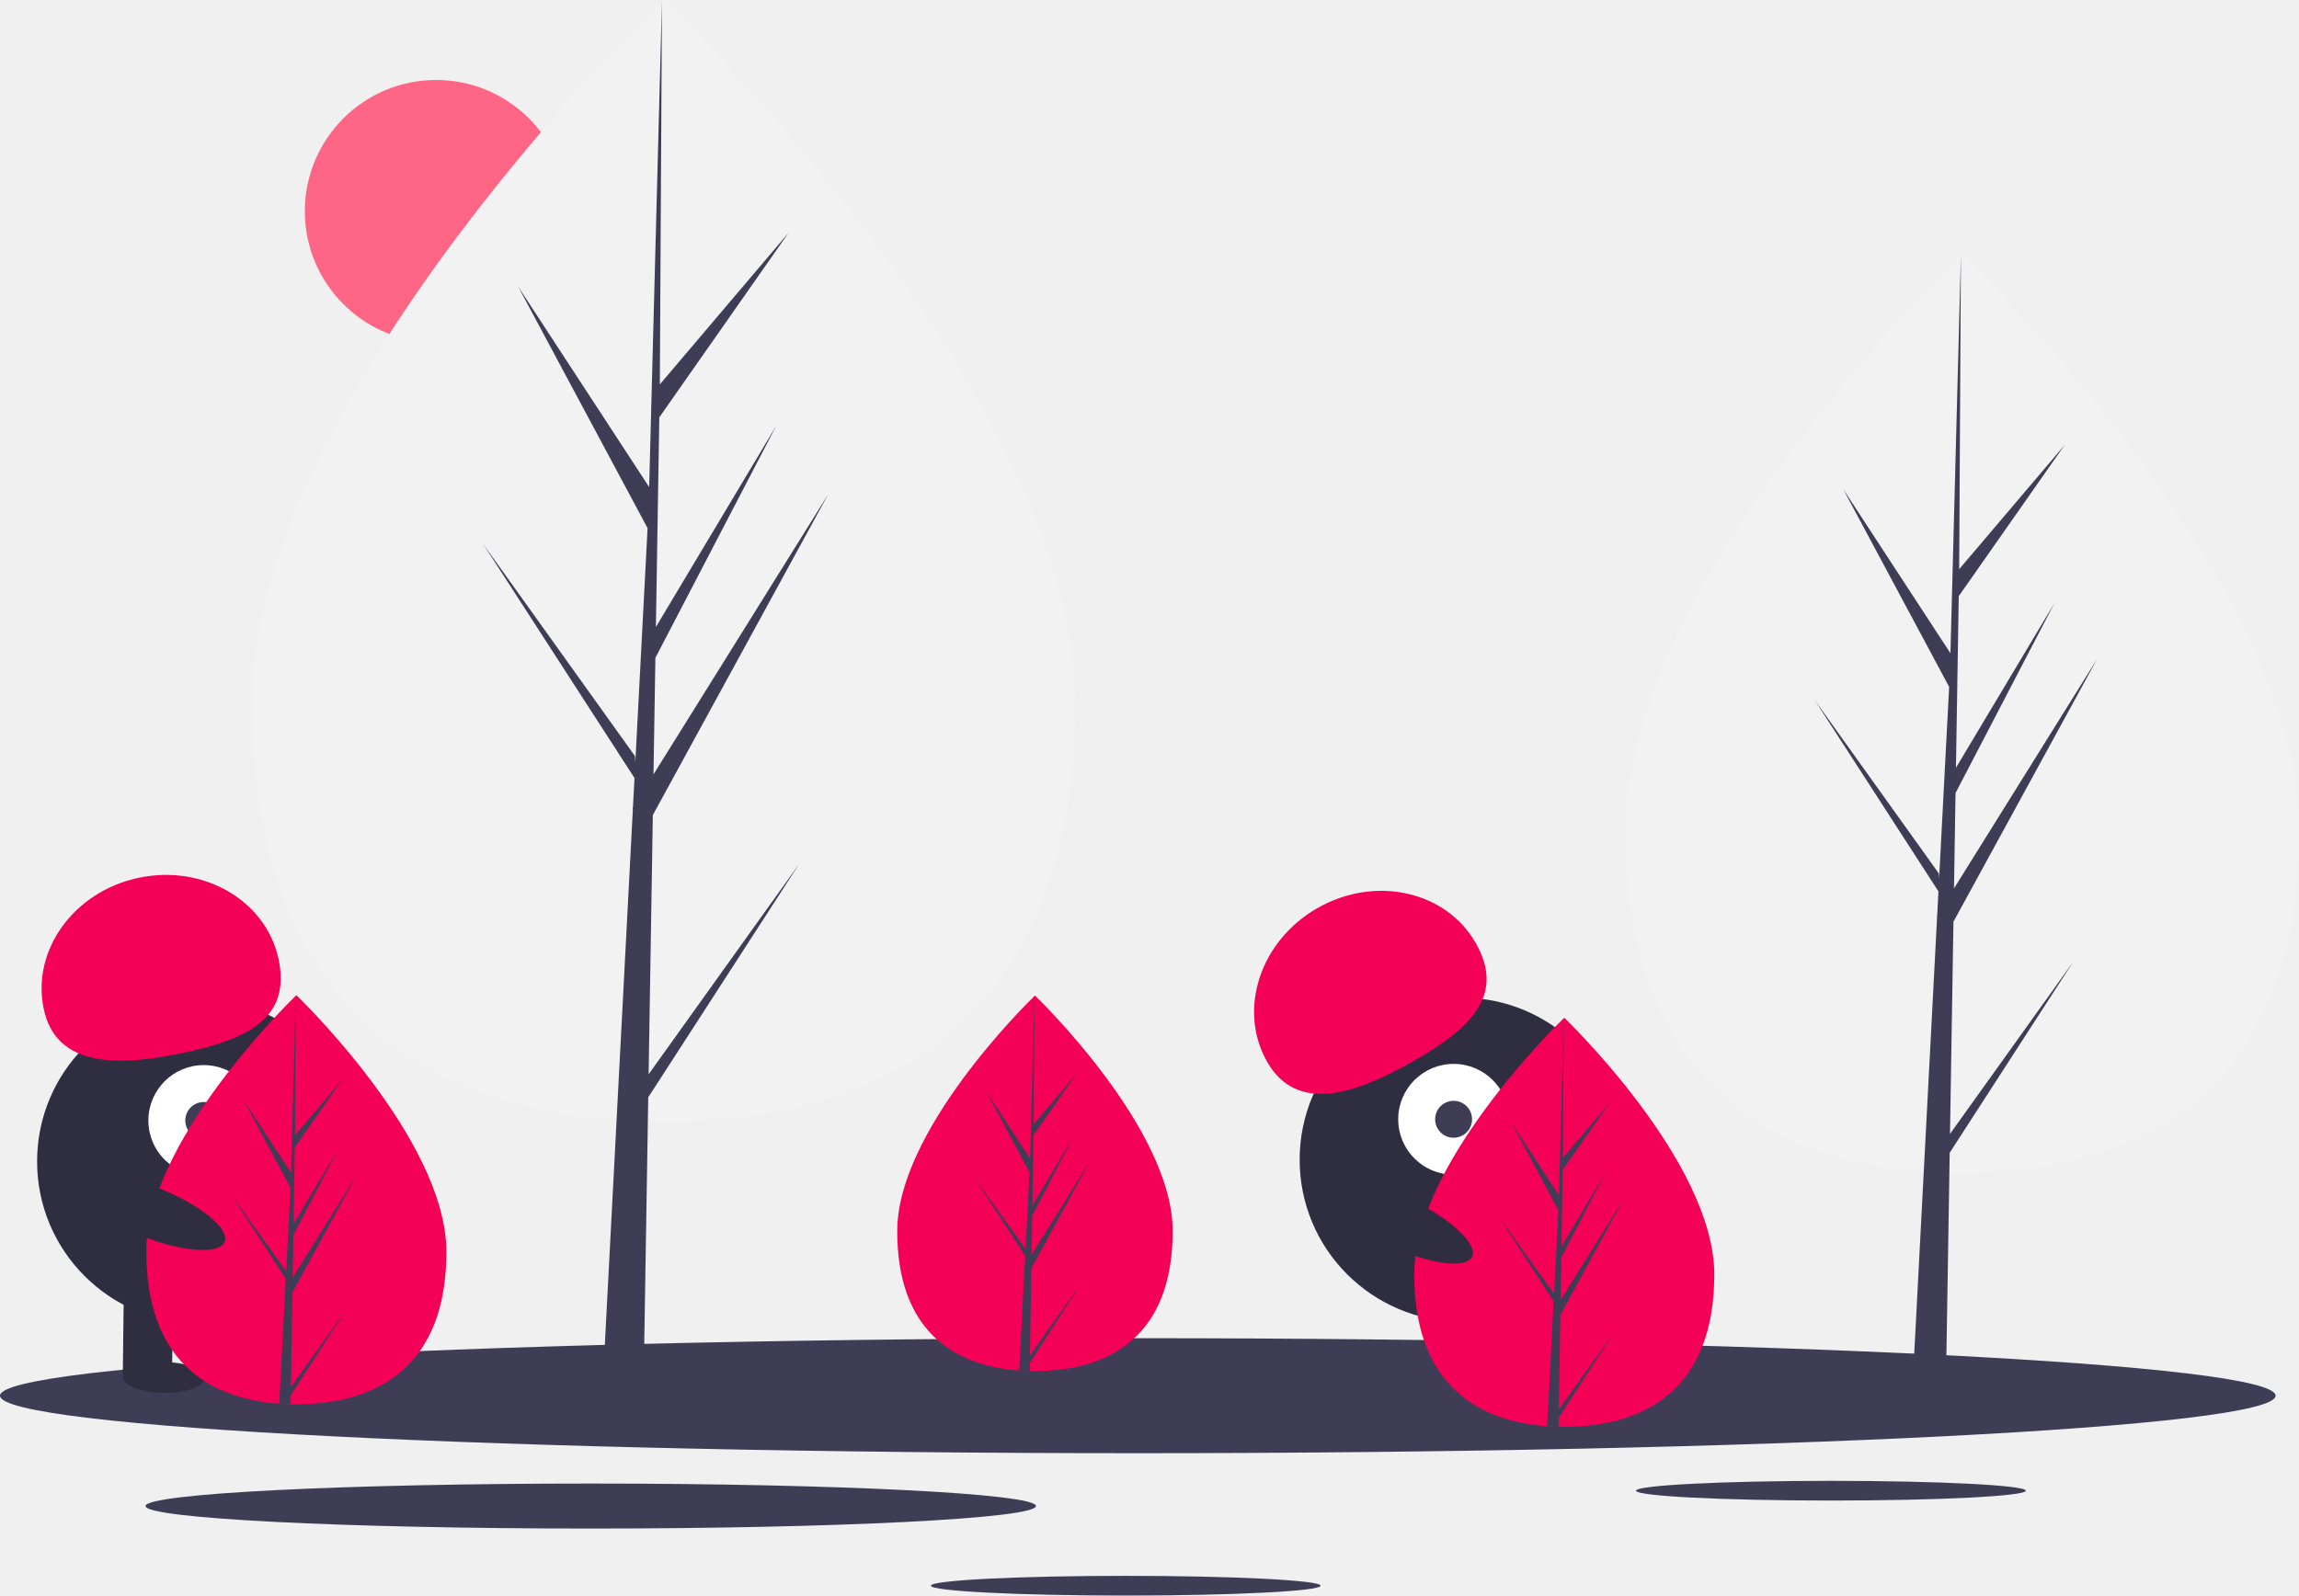
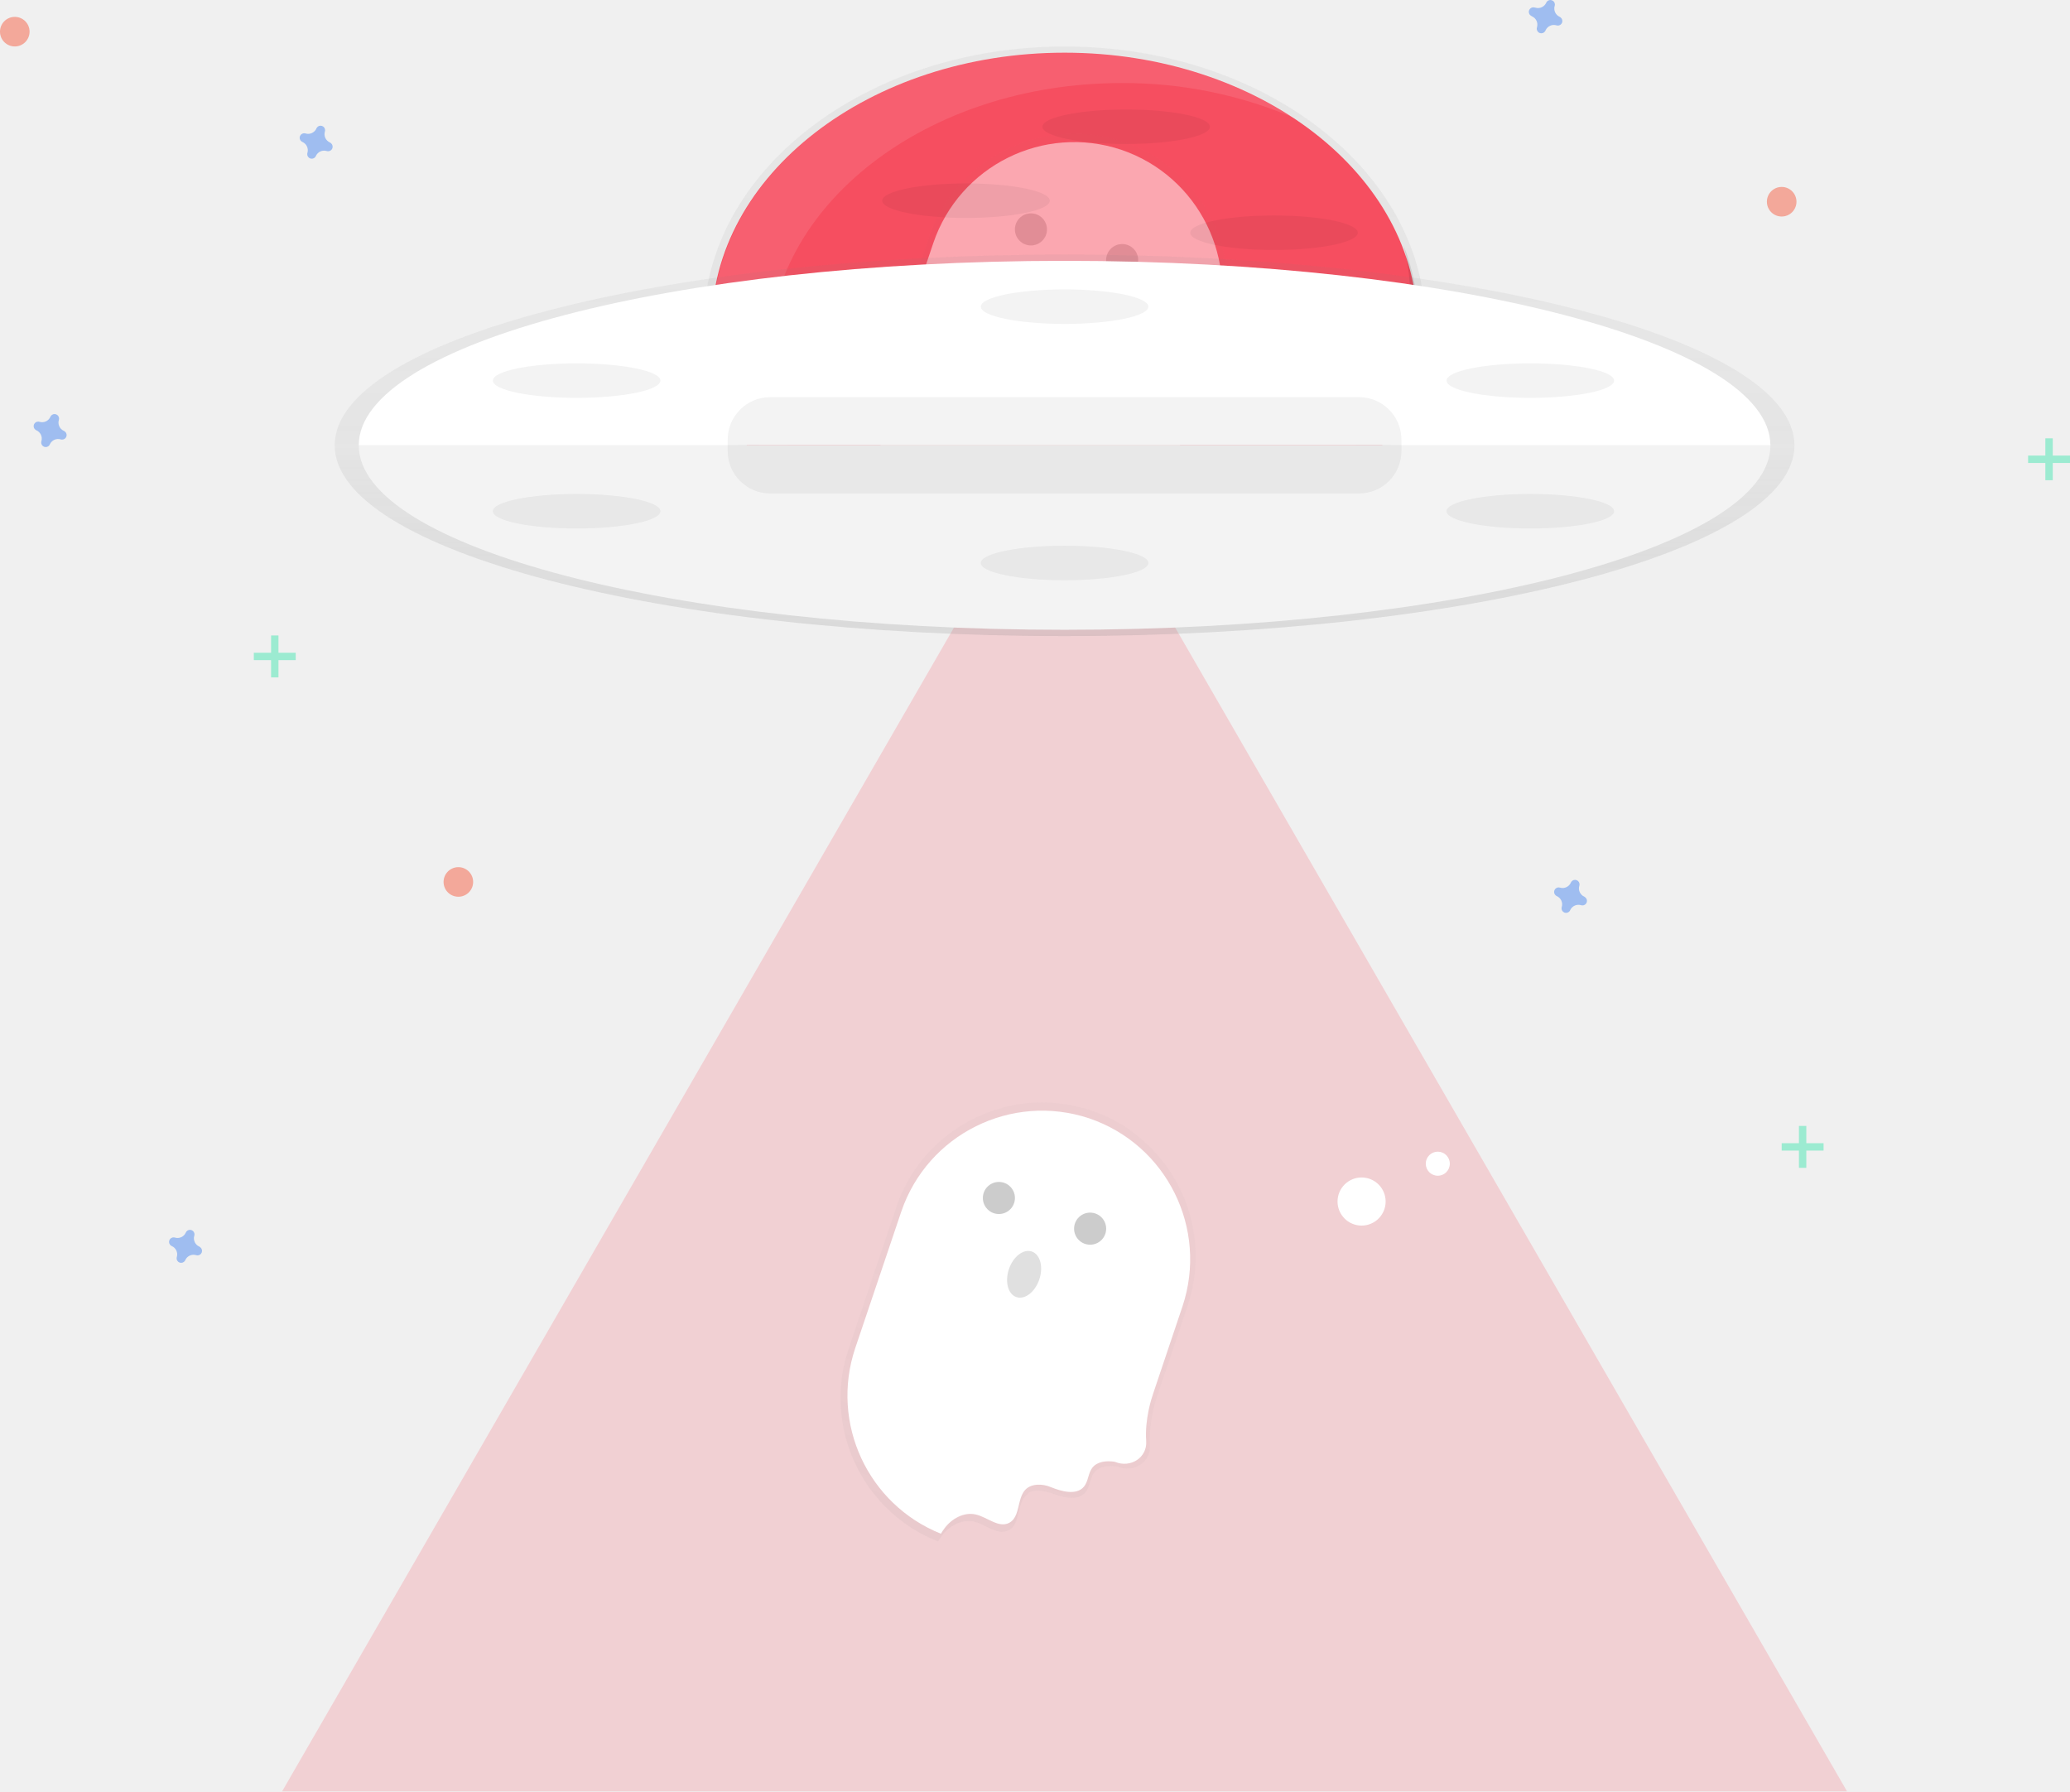
- <svg xmlns="http://www.w3.org/2000/svg" id="a706cf1c-1654-439b-8fcf-310eb7aa0e00" data-name="Layer 1" width="1120.592" height="777.916" viewBox="0 0 1120.592 777.916">
-   <circle cx="212.592" cy="103" r="64" fill="#ff6584" />
-   <path d="M563.68,404.164c0,151.011-89.774,203.739-200.516,203.739S162.649,555.175,162.649,404.164,363.165,61.042,363.165,61.042,563.68,253.152,563.68,404.164Z" transform="translate(-39.70387 -61.04208)" fill="#f2f2f2" />
-   <polygon points="316.156 523.761 318.21 397.378 403.674 241.024 318.532 377.552 319.455 320.725 378.357 207.605 319.699 305.687 319.699 305.687 321.359 203.481 384.433 113.423 321.621 187.409 322.658 0 316.138 248.096 316.674 237.861 252.547 139.704 315.646 257.508 309.671 371.654 309.493 368.625 235.565 265.329 309.269 379.328 308.522 393.603 308.388 393.818 308.449 394.99 293.29 684.589 313.544 684.589 315.974 535.005 389.496 421.285 316.156 523.761" fill="#3f3d56" />
-   <path d="M1160.296,466.014c0,123.61-73.484,166.77-164.132,166.77s-164.132-43.16-164.132-166.77S996.165,185.152,996.165,185.152,1160.296,342.404,1160.296,466.014Z" transform="translate(-39.70387 -61.04208)" fill="#f2f2f2" />
-   <polygon points="950.482 552.833 952.162 449.383 1022.119 321.4 952.426 433.154 953.182 386.639 1001.396 294.044 953.382 374.329 953.382 374.329 954.741 290.669 1006.369 216.952 954.954 277.514 955.804 124.11 950.467 327.188 950.906 318.811 898.414 238.464 950.064 334.893 945.173 428.327 945.027 425.847 884.514 341.294 944.844 434.608 944.232 446.293 944.123 446.469 944.173 447.428 931.764 684.478 948.343 684.478 950.332 562.037 1010.514 468.952 950.482 552.833" fill="#3f3d56" />
-   <ellipse cx="554.592" cy="680.479" rx="554.592" ry="28.034" fill="#3f3d56" />
-   <ellipse cx="892.445" cy="726.797" rx="94.989" ry="4.802" fill="#3f3d56" />
-   <ellipse cx="548.72" cy="773.114" rx="94.989" ry="4.802" fill="#3f3d56" />
-   <ellipse cx="287.944" cy="734.279" rx="217.014" ry="10.97" fill="#3f3d56" />
-   <circle cx="97.084" cy="566.27" r="79" fill="#2f2e41" />
-   <rect x="99.805" y="689.023" width="24" height="43" transform="translate(-31.32451 -62.31008) rotate(0.67509)" fill="#2f2e41" />
-   <rect x="147.802" y="689.589" width="24" height="43" transform="translate(-31.31452 -62.87555) rotate(0.67509)" fill="#2f2e41" />
-   <ellipse cx="119.546" cy="732.616" rx="7.5" ry="20" transform="translate(-654.1319 782.4795) rotate(-89.32491)" fill="#2f2e41" />
-   <ellipse cx="167.554" cy="732.182" rx="7.5" ry="20" transform="translate(-606.2547 830.0553) rotate(-89.32491)" fill="#2f2e41" />
-   <circle cx="99.319" cy="546.295" r="27" fill="#fff" />
-   <circle cx="99.319" cy="546.295" r="9" fill="#3f3d56" />
-   <path d="M61.026,552.946c-6.042-28.641,14.688-57.265,46.3-63.934s62.138,11.143,68.18,39.784-14.978,38.93-46.591,45.599S67.068,581.587,61.026,552.946Z" transform="translate(-39.70387 -61.04208)" fill="#f50057" />
-   <path d="M257.296,671.384c0,55.076-32.74,74.306-73.13,74.306q-1.404,0-2.803-.031c-1.871-.04-3.725-.129-5.556-.254-36.451-2.58-64.771-22.799-64.771-74.021,0-53.008,67.739-119.896,72.827-124.846l.009-.009c.196-.192.294-.285.294-.285S257.296,616.308,257.296,671.384Z" transform="translate(-39.70387 -61.04208)" fill="#f50057" />
-   <path d="M181.502,737.265l26.747-37.374-26.814,41.477-.071,4.291c-1.871-.04-3.725-.129-5.556-.254l2.883-55.103-.022-.428.049-.08.272-5.204-26.881-41.58,26.965,37.677.062,1.105,2.179-41.633-23.013-42.966,23.294,35.658,2.268-86.314.009-.294v.285l-.379,68.064,22.911-26.983-23.004,32.847-.606,37.276L204.185,621.958l-21.48,41.259-.339,20.723,31.056-49.791-31.171,57.023Z" transform="translate(-39.70387 -61.04208)" fill="#3f3d56" />
-   <circle cx="712.485" cy="565.415" r="79" fill="#2f2e41" />
-   <rect x="741.777" y="691.824" width="24" height="43" transform="translate(-215.9946 191.864) rotate(-17.08345)" fill="#2f2e41" />
-   <rect x="787.659" y="677.723" width="24" height="43" transform="matrix(0.95588, -0.29376, 0.29376, 0.95588, -209.8279, 204.7204)" fill="#2f2e41" />
-   <ellipse cx="767.887" cy="732.003" rx="20" ry="7.5" transform="translate(-220.8593 196.8331) rotate(-17.08345)" fill="#2f2e41" />
-   <ellipse cx="813.475" cy="716.946" rx="20" ry="7.5" transform="translate(-214.4248 209.561) rotate(-17.08345)" fill="#2f2e41" />
-   <circle cx="708.522" cy="545.71" r="27" fill="#fff" />
-   <circle cx="708.522" cy="545.71" r="9" fill="#3f3d56" />
-   <path d="M657.355,578.743c-14.49-25.433-3.478-59.016,24.594-75.009s62.576-8.341,77.065,17.093-2.391,41.644-30.463,57.637S671.845,604.176,657.355,578.743Z" transform="translate(-39.70387 -61.04208)" fill="#f50057" />
-   <path d="M611.296,661.299c0,50.557-30.054,68.21-67.13,68.21q-1.288,0-2.573-.029c-1.718-.037-3.419-.119-5.1-.233-33.461-2.368-59.457-20.929-59.457-67.948,0-48.659,62.181-110.059,66.852-114.603l.008-.008c.18-.176.27-.262.27-.262S611.296,610.742,611.296,661.299Z" transform="translate(-39.70387 -61.04208)" fill="#f50057" />
-   <path d="M541.72,721.774l24.553-34.307-24.614,38.074-.065,3.939c-1.718-.037-3.419-.119-5.1-.233l2.646-50.582-.02-.393.045-.074.249-4.777-24.675-38.168,24.753,34.585.057,1.014,2-38.217-21.125-39.44L541.806,625.928l2.082-79.232.008-.27v.262l-.348,62.48,21.031-24.769-21.117,30.152-.556,34.217,19.636-32.839-19.718,37.874-.311,19.023,28.508-45.706-28.614,52.344Z" transform="translate(-39.70387 -61.04208)" fill="#3f3d56" />
-   <path d="M875.296,682.384c0,55.076-32.74,74.306-73.13,74.306q-1.403,0-2.803-.031c-1.871-.04-3.725-.129-5.556-.254-36.451-2.58-64.771-22.799-64.771-74.021,0-53.008,67.739-119.896,72.827-124.846l.009-.009c.196-.192.294-.285.294-.285S875.296,627.308,875.296,682.384Z" transform="translate(-39.70387 -61.04208)" fill="#f50057" />
-   <path d="M799.502,748.265l26.747-37.374-26.814,41.477-.071,4.291c-1.871-.04-3.725-.129-5.556-.254l2.883-55.103-.022-.428.049-.08.272-5.204L770.108,654.011l26.965,37.677.062,1.105,2.179-41.633-23.013-42.966,23.294,35.658,2.268-86.314.009-.294v.285l-.379,68.064,22.911-26.983-23.004,32.847-.606,37.276L822.185,632.958l-21.48,41.259-.339,20.723,31.056-49.791-31.171,57.023Z" transform="translate(-39.70387 -61.04208)" fill="#3f3d56" />
-   <ellipse cx="721.517" cy="656.822" rx="12.4" ry="39.5" transform="translate(-220.8352 966.2232) rotate(-64.62574)" fill="#2f2e41" />
-   <ellipse cx="112.517" cy="651.822" rx="12.4" ry="39.5" transform="translate(-574.0794 452.7137) rotate(-68.15829)" fill="#2f2e41" />
+ <svg xmlns="http://www.w3.org/2000/svg" xmlns:xlink="http://www.w3.org/1999/xlink" id="f698cf57-4f6b-4529-a39c-70592e247574" data-name="Layer 1" width="840" height="726.85" viewBox="0 0 840 726.85">
+   <defs>
+     <linearGradient id="aba94383-0ea8-4a3d-bf3d-6bf7d0bb624b" x1="432" y1="245.78" x2="432" y2="18.85" gradientUnits="userSpaceOnUse">
+       <stop offset="0" stop-color="gray" stop-opacity="0.25" />
+       <stop offset="0.54" stop-color="gray" stop-opacity="0.12" />
+       <stop offset="1" stop-color="gray" stop-opacity="0.1" />
+     </linearGradient>
+     <linearGradient id="e6500262-d2e6-47ad-ace4-95109017cb85" x1="447.27" y1="1916.01" x2="447.27" y2="1730.58" gradientTransform="matrix(0.95, 0.32, -0.32, 0.95, 752.71, -1245.02)" xlink:href="#aba94383-0ea8-4a3d-bf3d-6bf7d0bb624b" />
+     <linearGradient id="ba3c64e7-a915-4515-a2e7-88140805555d" x1="334.27" y1="1539.38" x2="334.27" y2="1353.95" gradientTransform="matrix(0.95, 0.32, -0.32, 0.95, 752.71, -1245.02)" xlink:href="#aba94383-0ea8-4a3d-bf3d-6bf7d0bb624b" />
+     <linearGradient id="fa3dfd3f-e414-4f67-9974-b38d7e79cebc" x1="432" y1="258.09" x2="432" y2="103.27" xlink:href="#aba94383-0ea8-4a3d-bf3d-6bf7d0bb624b" />
+   </defs>
+   <g opacity="0.8">
+     <ellipse cx="432" cy="132.31" rx="146.46" ry="113.46" fill="url(#aba94383-0ea8-4a3d-bf3d-6bf7d0bb624b)" />
+   </g>
+   <ellipse cx="432" cy="132.31" rx="143.21" ry="110.94" fill="#f64e60" />
+   <path d="M491.94,231.21c0-61.27,64.11-110.94,143.2-110.94A175.54,175.54,0,0,1,706.5,135c-25.17-17-58.1-27.33-94.14-27.33-79.09,0-143.21,49.67-143.21,110.94,0,41.14,28.91,77.05,71.86,96.21C510.94,294.48,491.94,264.57,491.94,231.21Z" transform="translate(-180 -86.57)" fill="#fff" opacity="0.1" />
+   <polygon points="432 176.9 590.76 451.88 749.52 726.85 432 726.85 114.48 726.85 273.24 451.88 432 176.9" fill="#f64e60" opacity="0.2" />
+   <g opacity="0.3">
+     <path d="M649.67,652.79,662,616.2a62.66,62.66,0,0,0-23.2-70.89l.1-.06a61.48,61.48,0,0,0-15.79-8h0l-.17-.06-.19-.06h0a61.55,61.55,0,0,0-16.9-3.18,59.28,59.28,0,0,0-6.11,0,62.32,62.32,0,0,0-10.49,1.45c-1,.22-2,.47-2.91.74s-1.93.56-2.88.87c-1.9.63-3.77,1.34-5.6,2.15-.92.4-1.83.82-2.72,1.27a61.47,61.47,0,0,0-7.75,4.56c-.83.57-1.64,1.16-2.44,1.76a62,62,0,0,0-21.24,29.6L524.33,634a61.86,61.86,0,0,0-2.68,28.12c.2,1.45.45,2.89.74,4.32s.65,2.84,1,4.24c.27.93.55,1.86.86,2.78.46,1.37,1,2.74,1.51,4.08.37.89.76,1.78,1.17,2.66.81,1.75,1.71,3.46,2.68,5.13s2,3.3,3.16,4.88c.84,1.18,1.73,2.34,2.65,3.46,1.24,1.5,2.54,3,3.92,4.33a61.81,61.81,0,0,0,21,13.89h0l0,0,.34.14a21.66,21.66,0,0,1,1.4-2.17c3-4.11,8.22-7,13.19-5.92.36.08.72.19,1.08.3,2.52.89,5,2.48,7.43,3.26a6.66,6.66,0,0,0,5.61-.07c4.86-2.59,3.06-10.76,7.23-14.34a6.5,6.5,0,0,1,.61-.46,1.88,1.88,0,0,1-.16-.23c3.22-2,7.68-.67,11.39.62,4,1.41,9.22,2.36,12-.91,1.88-2.24,1.74-5.65,3.53-8,2.08-2.7,6-3,9.39-2.52l.17.05c6.5,2.68,13.6-1.77,13.1-8.78C646.06,663.51,649,654.7,649.67,652.79Z" transform="translate(-180 -86.57)" fill="url(#e6500262-d2e6-47ad-ace4-95109017cb85)" />
+   </g>
+   <path d="M563.21,706.78c2.92-4,7.93-6.8,12.73-5.71s9.35,5.66,13.62,3.37c5.84-3.12,1.7-14.59,11.18-15.44a12.44,12.44,0,0,1,5.77,1c4,1.63,10.26,3.47,13.34-.2,1.81-2.16,1.68-5.45,3.41-7.69,2-2.6,5.81-2.93,9.06-2.43l.16.05c6.27,2.59,13.13-1.71,12.64-8.47-.63-9,2.23-17.48,2.85-19.32l11.88-35.31A60.38,60.38,0,0,0,622,540.34h0a60.38,60.38,0,0,0-76.27,37.86L527,633.73a60.39,60.39,0,0,0,34.82,75.15A21.47,21.47,0,0,1,563.21,706.78Z" transform="translate(-180 -86.57)" fill="#fff" />
+   <circle cx="405.35" cy="486.08" r="6.51" opacity="0.2" />
+   <circle cx="442.37" cy="498.53" r="6.51" opacity="0.2" />
+   <ellipse cx="595.55" cy="603.56" rx="9.76" ry="6.51" transform="translate(-346.41 888.98) rotate(-71.4)" fill="#e0e0e0" />
+   <circle cx="552.53" cy="487.52" r="9.76" fill="#fff" />
+   <circle cx="583.45" cy="472.17" r="4.88" fill="#fff" />
+   <g opacity="0.5">
+     <g opacity="0.3">
+       <path d="M662.67,259.79,675,223.2a62.66,62.66,0,0,0-23.2-70.89l.1-.06a61.48,61.48,0,0,0-15.79-8h0l-.17-.06-.19-.06h0a61.55,61.55,0,0,0-16.9-3.18,59.28,59.28,0,0,0-6.11,0,62.32,62.32,0,0,0-10.49,1.45c-1,.22-2,.47-2.91.74s-1.93.56-2.88.87c-1.9.63-3.77,1.34-5.6,2.15-.92.4-1.83.82-2.72,1.27a61.47,61.47,0,0,0-7.75,4.56c-.83.57-1.64,1.16-2.44,1.76a62,62,0,0,0-21.24,29.6L537.33,241a61.86,61.86,0,0,0-2.68,28.12c.2,1.45.45,2.89.74,4.32s.65,2.84,1,4.24c.27.93.55,1.86.86,2.78.46,1.37,1,2.74,1.51,4.08.37.89.76,1.78,1.17,2.66.81,1.75,1.71,3.46,2.68,5.13s2,3.3,3.16,4.88c.84,1.18,1.73,2.34,2.65,3.46,1.24,1.5,2.54,2.95,3.92,4.33a61.81,61.81,0,0,0,21,13.89h0l0,0,.34.14a21.66,21.66,0,0,1,1.4-2.17c3-4.11,8.22-7,13.19-5.92.36.08.72.19,1.08.3,2.52.89,5,2.48,7.43,3.26a6.66,6.66,0,0,0,5.61-.07c4.86-2.59,3.06-10.76,7.23-14.34a6.5,6.5,0,0,1,.61-.46,1.88,1.88,0,0,1-.16-.23c3.22-2,7.68-.67,11.39.62,4,1.41,9.22,2.36,12-.91,1.88-2.24,1.74-5.65,3.53-8,2.08-2.7,6-3,9.39-2.52l.17,0c6.5,2.68,13.6-1.77,13.1-8.78C659.06,270.51,662,261.7,662.67,259.79Z" transform="translate(-180 -86.57)" fill="url(#ba3c64e7-a915-4515-a2e7-88140805555d)" />
+     </g>
+     <path d="M576.21,313.78c2.92-4,7.93-6.8,12.73-5.71s9.35,5.66,13.62,3.37c5.84-3.12,1.7-14.59,11.18-15.44a12.44,12.44,0,0,1,5.77,1c4,1.63,10.26,3.47,13.34-.2,1.81-2.16,1.68-5.45,3.41-7.69,2-2.6,5.81-2.93,9.06-2.43l.16.05c6.27,2.59,13.13-1.71,12.64-8.47-.63-9,2.23-17.48,2.85-19.32l11.88-35.31A60.38,60.38,0,0,0,635,147.34h0a60.38,60.38,0,0,0-76.27,37.86L540,240.73a60.39,60.39,0,0,0,34.82,75.15A21.47,21.47,0,0,1,576.21,313.78Z" transform="translate(-180 -86.57)" fill="#fff" />
+     <circle cx="418.35" cy="93.08" r="6.51" opacity="0.2" />
+     <circle cx="455.37" cy="105.53" r="6.51" opacity="0.2" />
+   </g>
+   <path d="M749.52,186A87.52,87.52,0,0,1,752.31,208c0,61.27-64.11,110.94-143.2,110.94C544.38,318.9,489.69,285.64,472,240c13.14,50.77,71,89,140.41,89,79.09,0,143.21-49.67,143.21-110.94A88.16,88.16,0,0,0,749.52,186Z" transform="translate(-180 -86.57)" opacity="0.1" />
+   <g opacity="0.8">
+     <ellipse cx="432" cy="180.68" rx="296.18" ry="77.41" fill="url(#fa3dfd3f-e414-4f67-9974-b38d7e79cebc)" />
+   </g>
+   <path d="M612,192.4c-158.18,0-286.42,33.51-286.42,74.86H898.42C898.42,225.91,770.18,192.4,612,192.4Z" transform="translate(-180 -86.57)" fill="#fff" />
+   <path d="M612,342.11c158.18,0,286.42-33.51,286.42-74.85H325.58C325.58,308.6,453.82,342.11,612,342.11Z" transform="translate(-180 -86.57)" fill="#fff" />
+   <path d="M612,342.11c158.18,0,286.42-33.51,286.42-74.85H325.58C325.58,308.6,453.82,342.11,612,342.11Z" transform="translate(-180 -86.57)" opacity="0.05" />
+   <rect x="295.3" y="161.15" width="273.4" height="39.06" rx="17.22" opacity="0.05" />
+   <path d="M313.89,144.38a3.68,3.68,0,0,1-2.05-4.44,1.86,1.86,0,0,0,.08-.41h0a1.84,1.84,0,0,0-3.31-1.22h0a1.82,1.82,0,0,0-.2.36,3.67,3.67,0,0,1-4.44,2.05,2,2,0,0,0-.41-.08h0a1.84,1.84,0,0,0-1.22,3.31h0a1.62,1.62,0,0,0,.36.21,3.68,3.68,0,0,1,2.05,4.44,1.89,1.89,0,0,0-.08.4h0a1.84,1.84,0,0,0,3.31,1.23h0a1.65,1.65,0,0,0,.2-.37,3.67,3.67,0,0,1,4.44-2,2,2,0,0,0,.41.08h0a1.84,1.84,0,0,0,1.22-3.31h0A1.62,1.62,0,0,0,313.89,144.38Z" transform="translate(-180 -86.57)" fill="#4d8af0" opacity="0.5" />
+   <path d="M822.89,450.38a3.68,3.68,0,0,1-2-4.44,1.86,1.86,0,0,0,.08-.41h0a1.84,1.84,0,0,0-3.31-1.22h0a1.82,1.82,0,0,0-.2.36,3.67,3.67,0,0,1-4.44,2.05,2,2,0,0,0-.41-.08h0a1.84,1.84,0,0,0-1.22,3.31h0a1.62,1.62,0,0,0,.36.21,3.68,3.68,0,0,1,2,4.44,1.89,1.89,0,0,0-.08.4h0a1.84,1.84,0,0,0,3.31,1.23h0a1.65,1.65,0,0,0,.2-.37,3.67,3.67,0,0,1,4.44-2,2,2,0,0,0,.41.08h0a1.84,1.84,0,0,0,1.22-3.31h0A1.62,1.62,0,0,0,822.89,450.38Z" transform="translate(-180 -86.57)" fill="#4d8af0" opacity="0.5" />
+   <path d="M260.89,592.38a3.68,3.68,0,0,1-2.05-4.44,1.86,1.86,0,0,0,.08-.41h0a1.84,1.84,0,0,0-3.31-1.22h0a1.82,1.82,0,0,0-.2.36,3.67,3.67,0,0,1-4.44,2.05,2,2,0,0,0-.41-.08h0a1.84,1.84,0,0,0-1.22,3.31h0a1.62,1.62,0,0,0,.36.21,3.68,3.68,0,0,1,2.05,4.44,1.89,1.89,0,0,0-.08.4h0a1.84,1.84,0,0,0,3.31,1.23h0a1.65,1.65,0,0,0,.2-.37,3.67,3.67,0,0,1,4.44-2,2,2,0,0,0,.41.08h0a1.84,1.84,0,0,0,1.22-3.31h0A1.62,1.62,0,0,0,260.89,592.38Z" transform="translate(-180 -86.57)" fill="#4d8af0" opacity="0.5" />
+   <path d="M205.89,261.38a3.68,3.68,0,0,1-2-4.44,1.86,1.86,0,0,0,.08-.41h0a1.84,1.84,0,0,0-3.31-1.22h0a1.82,1.82,0,0,0-.2.36,3.67,3.67,0,0,1-4.44,2.05,2,2,0,0,0-.41-.08h0a1.84,1.84,0,0,0-1.22,3.31h0a1.62,1.62,0,0,0,.36.21,3.68,3.68,0,0,1,2.05,4.44,1.89,1.89,0,0,0-.08.4h0a1.84,1.84,0,0,0,3.31,1.23h0a1.65,1.65,0,0,0,.2-.37,3.67,3.67,0,0,1,4.44-2,2,2,0,0,0,.41.08h0a1.84,1.84,0,0,0,1.22-3.31h0A1.62,1.62,0,0,0,205.89,261.38Z" transform="translate(-180 -86.57)" fill="#4d8af0" opacity="0.5" />
+   <path d="M812.89,93.38a3.68,3.68,0,0,1-2-4.44,1.86,1.86,0,0,0,.08-.41h0a1.84,1.84,0,0,0-3.31-1.22h0a1.82,1.82,0,0,0-.2.36,3.67,3.67,0,0,1-4.44,2,2,2,0,0,0-.41-.08h0A1.84,1.84,0,0,0,801.34,93h0a1.62,1.62,0,0,0,.36.21,3.68,3.68,0,0,1,2,4.44,1.89,1.89,0,0,0-.08.4h0A1.84,1.84,0,0,0,807,99.23h0a1.65,1.65,0,0,0,.2-.37,3.67,3.67,0,0,1,4.44-2,2,2,0,0,0,.41.08h0a1.84,1.84,0,0,0,1.22-3.31h0A1.62,1.62,0,0,0,812.89,93.38Z" transform="translate(-180 -86.57)" fill="#4d8af0" opacity="0.5" />
+   <g opacity="0.5">
+     <rect x="110" y="257.85" width="3" height="17" fill="#47e6b1" />
+     <rect x="290" y="344.43" width="3" height="17" transform="translate(464.43 -25.15) rotate(90)" fill="#47e6b1" />
+   </g>
+   <g opacity="0.5">
+     <rect x="830" y="177.85" width="3" height="17" fill="#47e6b1" />
+     <rect x="1010" y="264.43" width="3" height="17" transform="translate(1104.43 -825.15) rotate(90)" fill="#47e6b1" />
+   </g>
+   <g opacity="0.5">
+     <rect x="730" y="456.85" width="3" height="17" fill="#47e6b1" />
+     <rect x="910" y="543.43" width="3" height="17" transform="translate(1283.43 -446.15) rotate(90)" fill="#47e6b1" />
+   </g>
+   <circle cx="723" cy="81.85" r="6" fill="#f55f44" opacity="0.5" />
+   <circle cx="6" cy="12.85" r="6" fill="#f55f44" opacity="0.5" />
+   <circle cx="186" cy="357.85" r="6" fill="#f55f44" opacity="0.5" />
+   <ellipse cx="234" cy="154.43" rx="34" ry="7" opacity="0.05" />
+   <ellipse cx="234" cy="207.43" rx="34" ry="7" opacity="0.05" />
+   <ellipse cx="621" cy="154.43" rx="34" ry="7" opacity="0.05" />
+   <ellipse cx="621" cy="207.43" rx="34" ry="7" opacity="0.05" />
+   <ellipse cx="432" cy="124.43" rx="34" ry="7" opacity="0.05" />
+   <ellipse cx="457" cy="51.43" rx="34" ry="7" opacity="0.05" />
+   <ellipse cx="392" cy="81.43" rx="34" ry="7" opacity="0.05" />
+   <ellipse cx="517" cy="94.43" rx="34" ry="7" opacity="0.05" />
+   <ellipse cx="432" cy="228.43" rx="34" ry="7" opacity="0.05" />
</svg>
